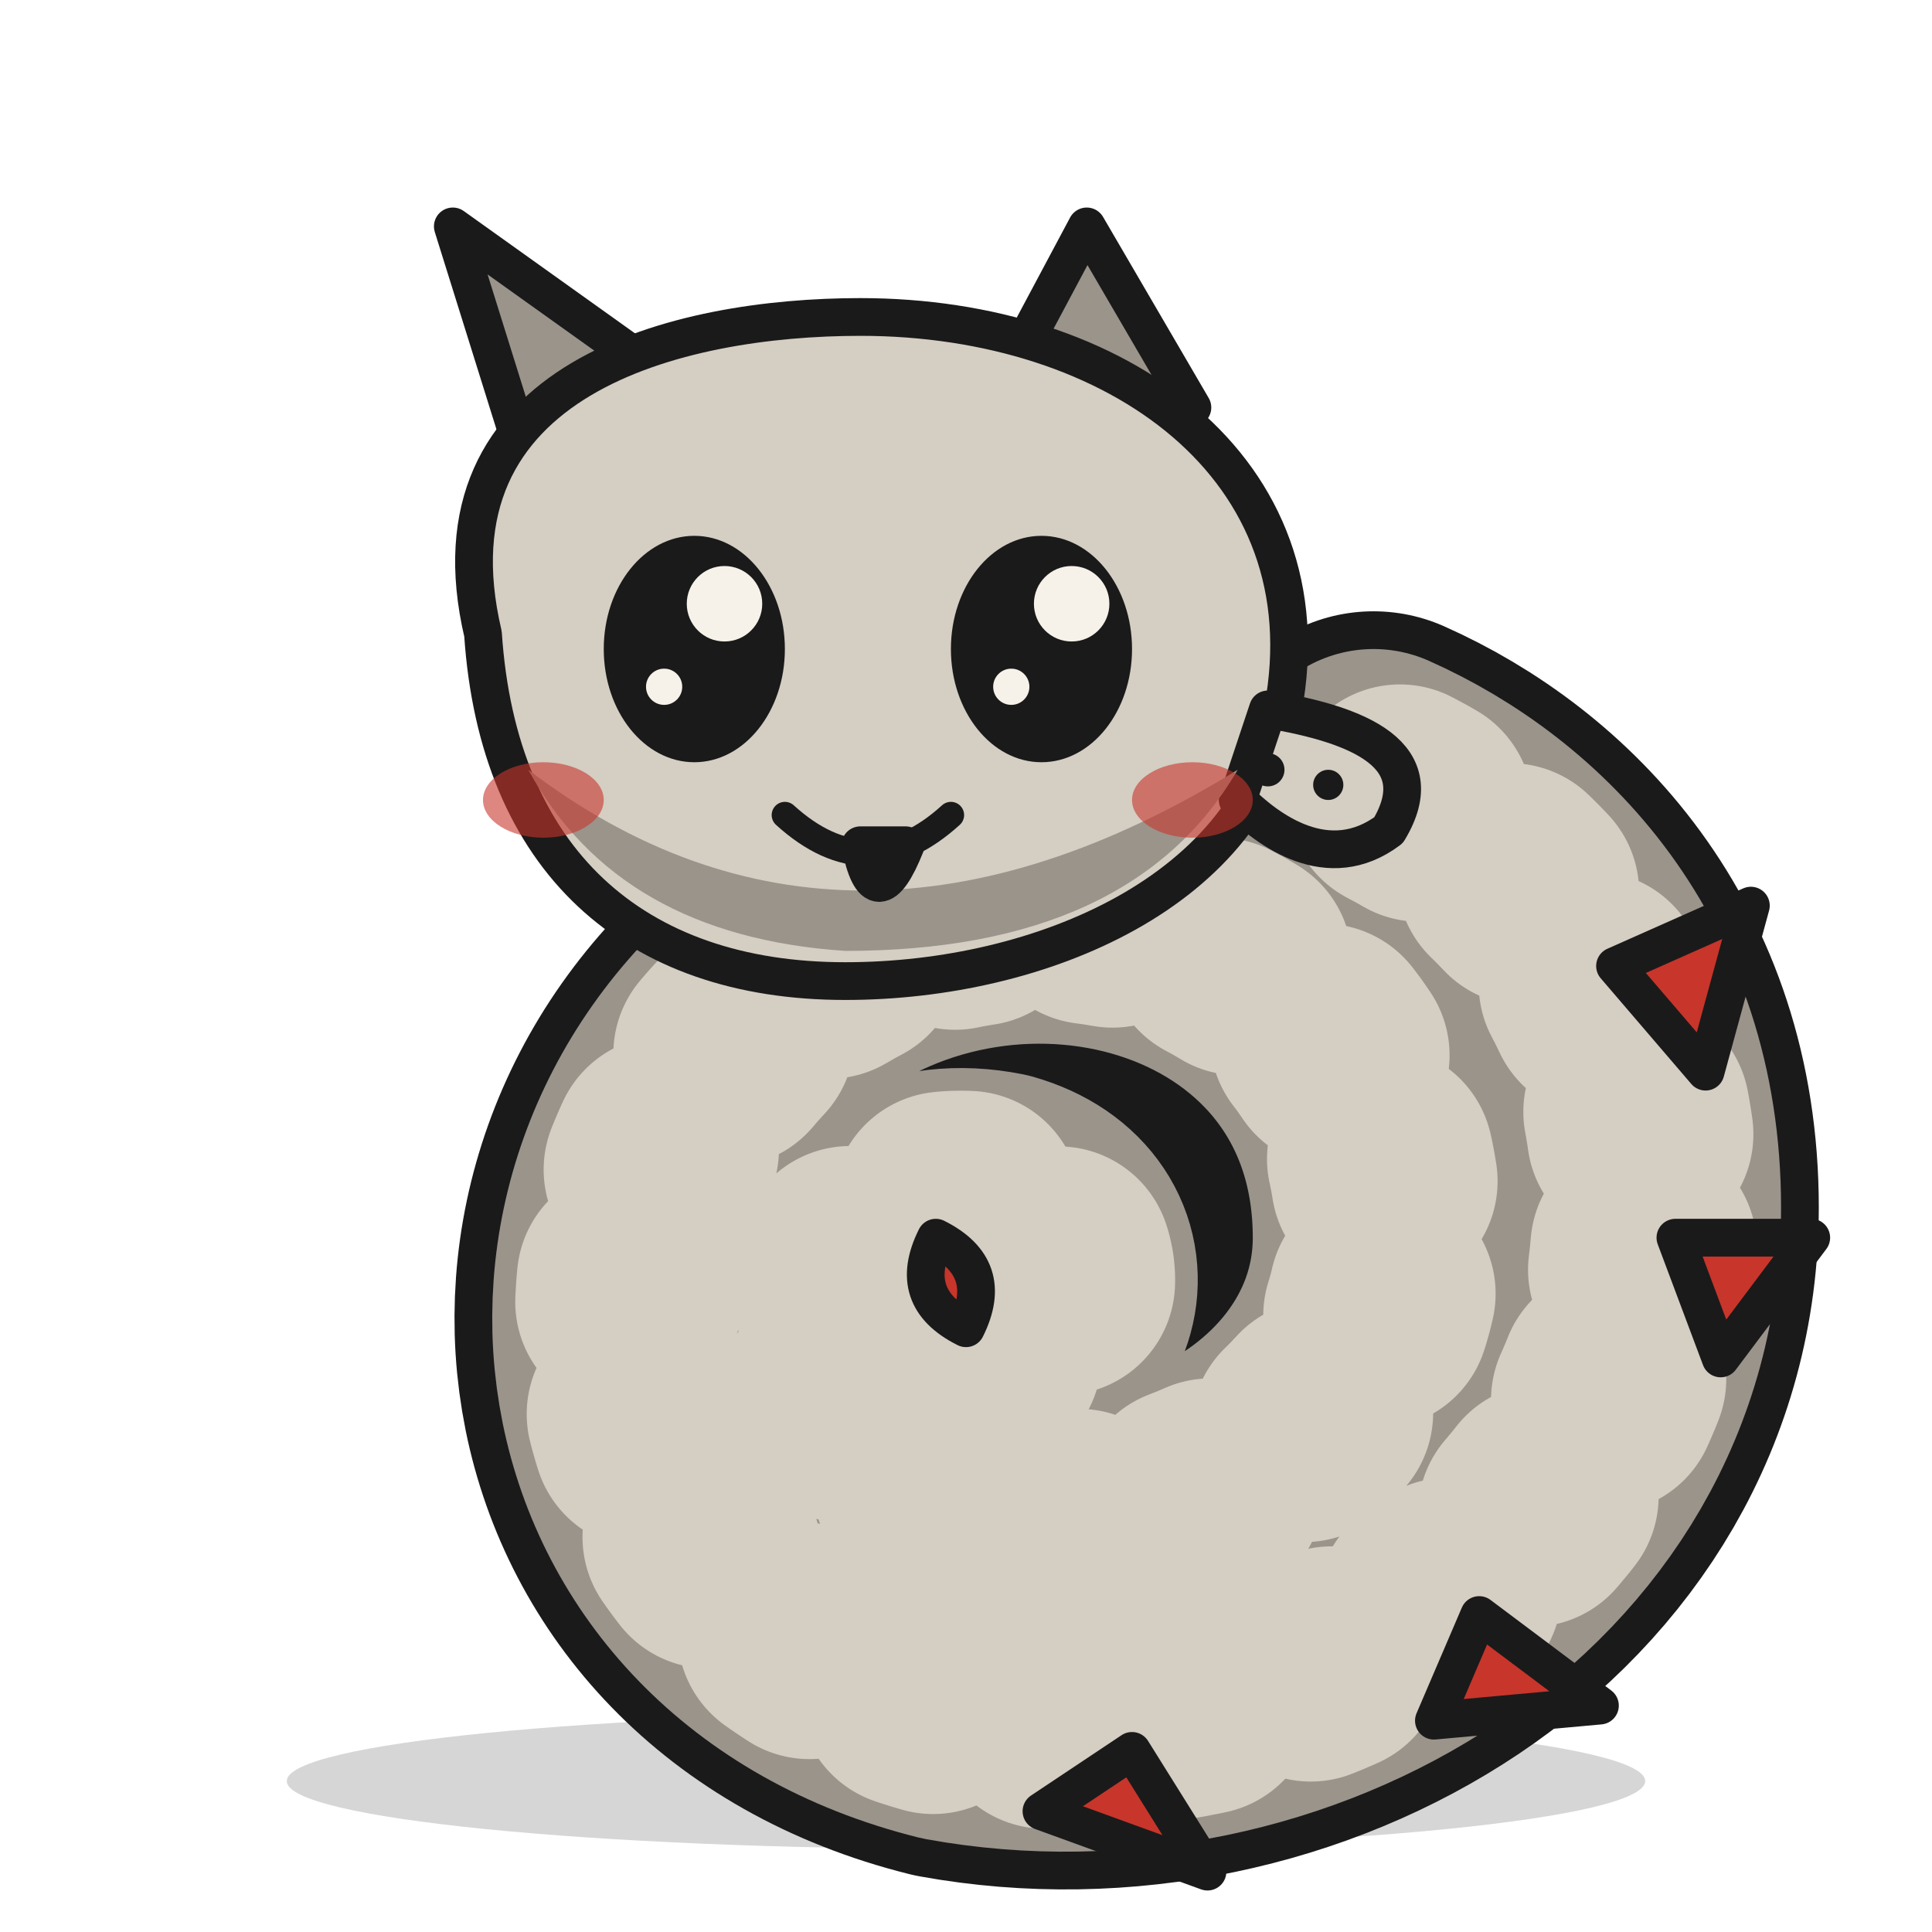
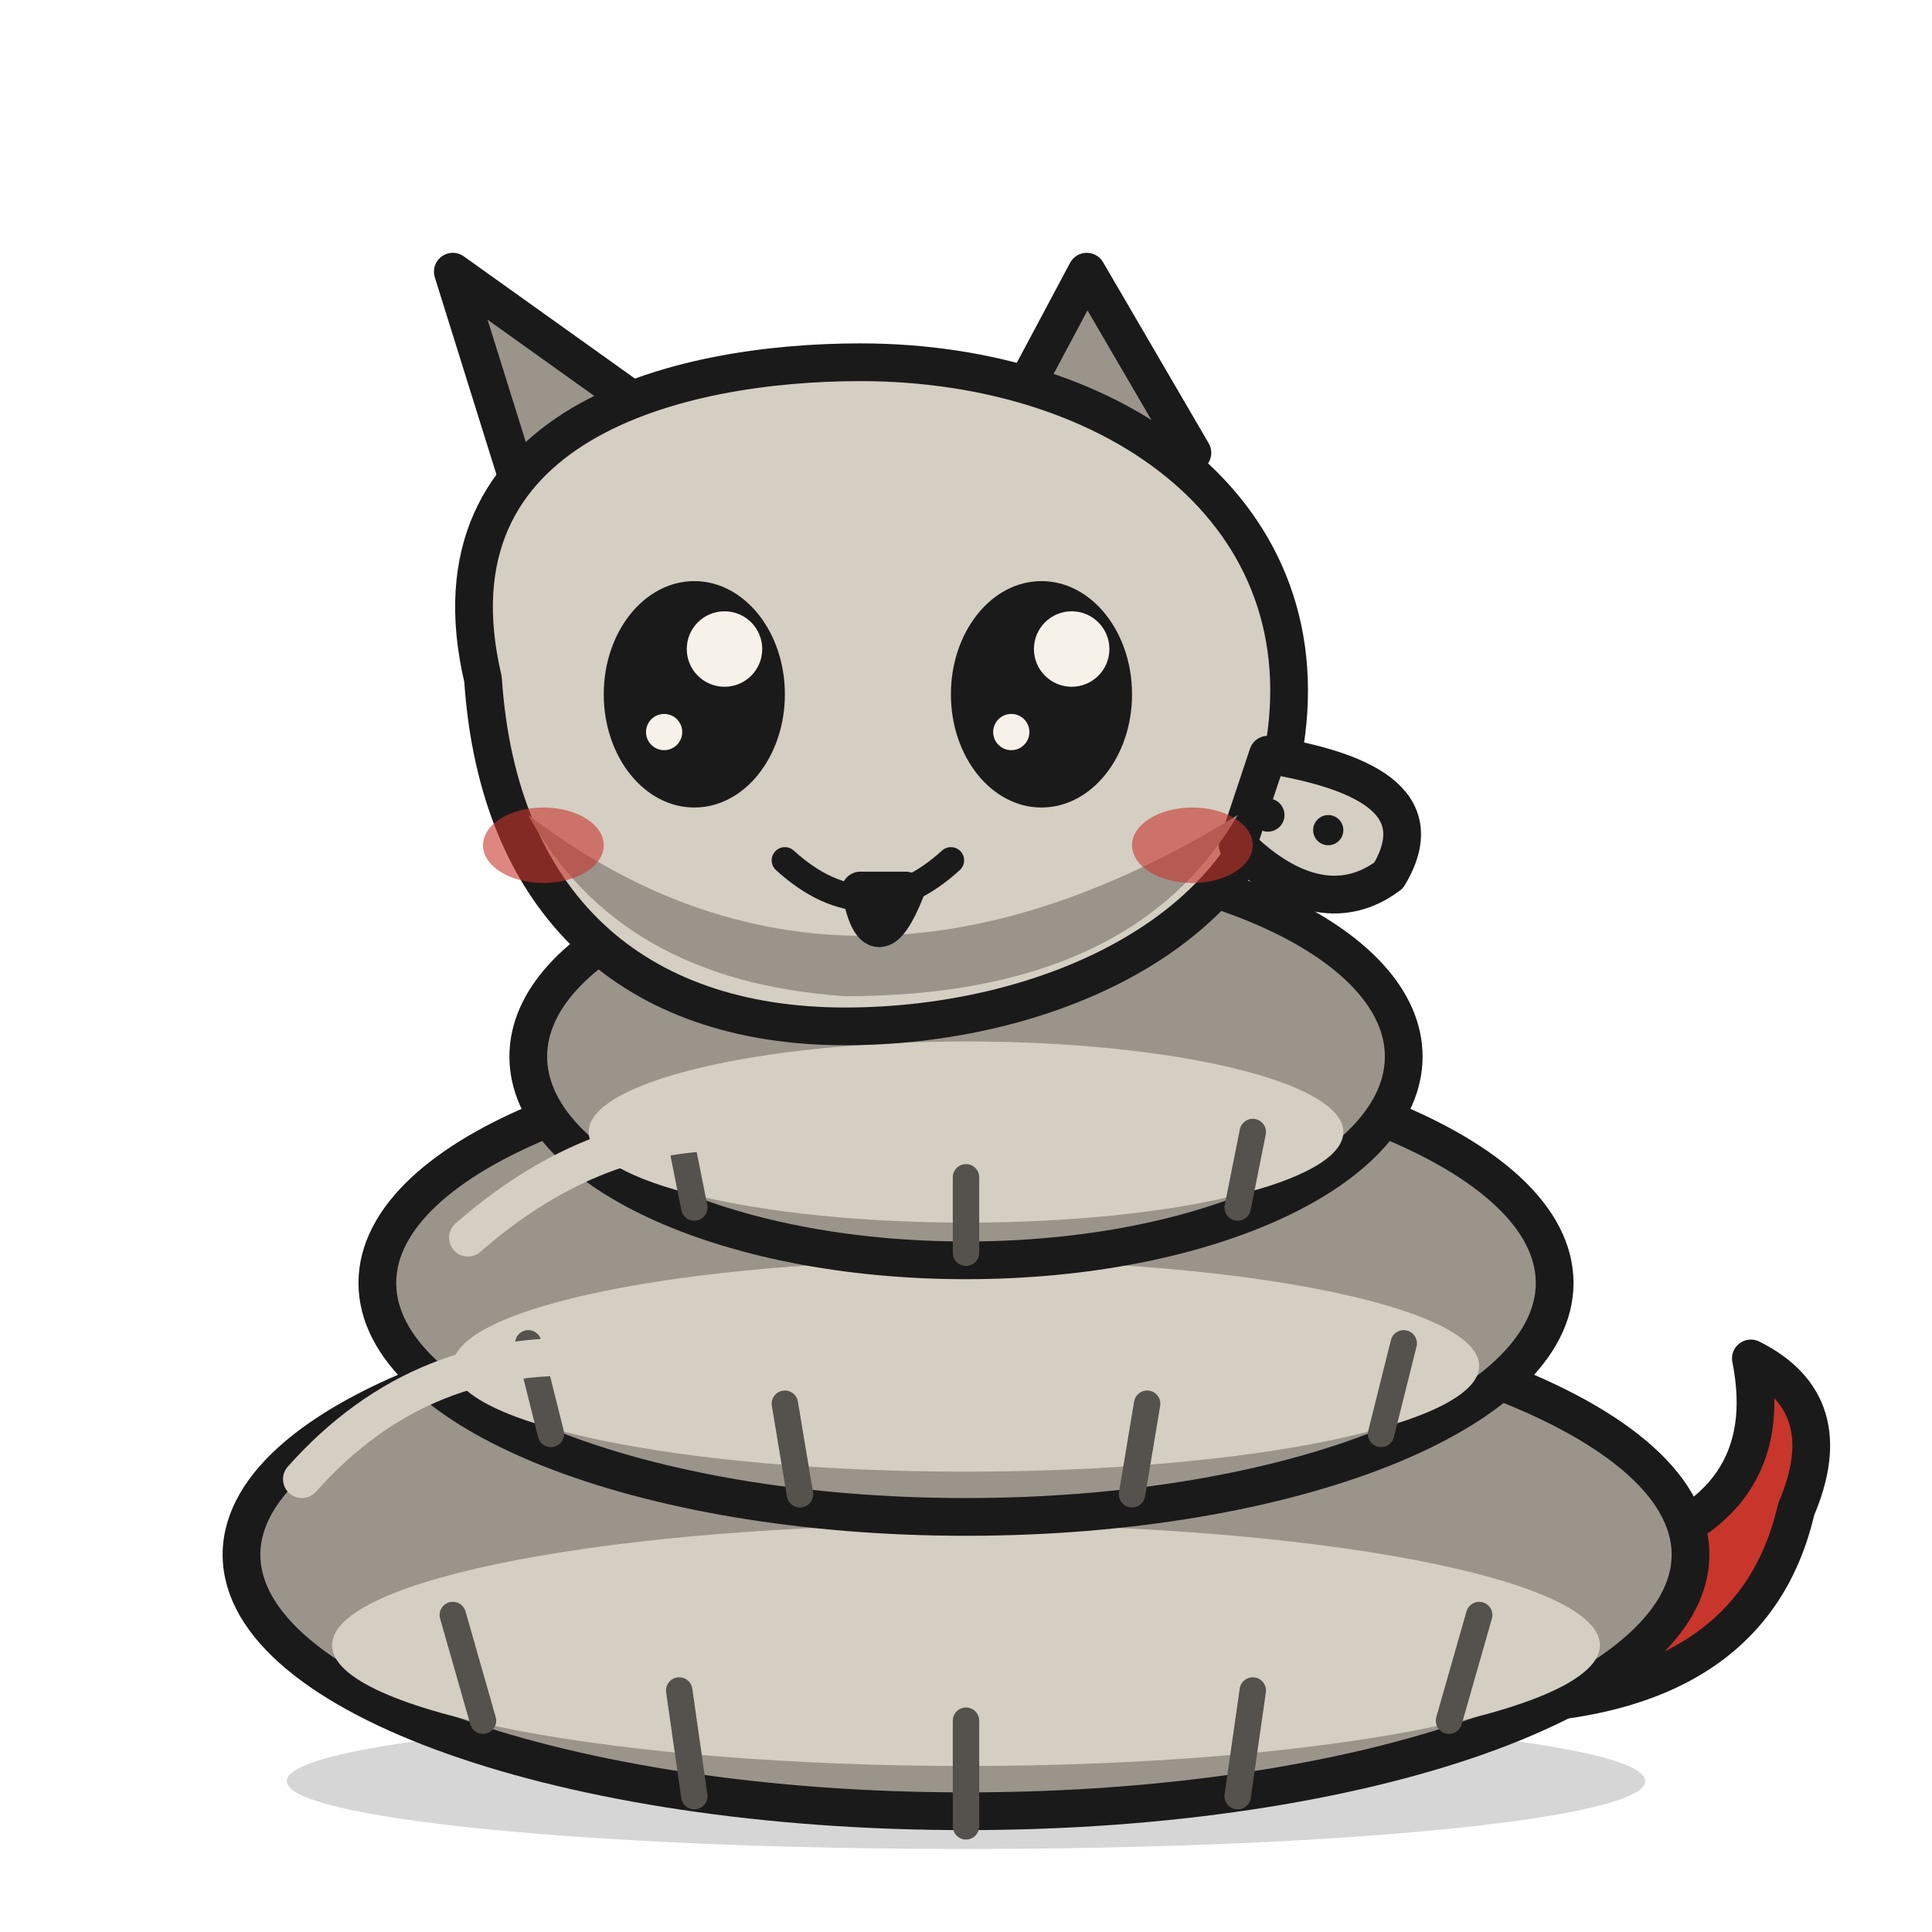
<svg xmlns="http://www.w3.org/2000/svg" viewBox="0 0 256 256">
  <style>.i{fill:#1b1a1a}.p{fill:#f6f2e9}.l{fill:#d4cec3}.m{fill:#9a948b}.d{fill:#55514c}.v{fill:#c8352b}.s{stroke:#1b1a1a;stroke-width:5;stroke-linejoin:round;stroke-linecap:round}.n{fill:none}.t{fill:none;stroke-linecap:round;stroke-linejoin:round}</style>
  <ellipse class="i" cx="128" cy="236" rx="90" ry="9" opacity=".18" />
-   <g class="t">
-     <path stroke="#1b1a1a" stroke-width="46" d="M128 180 C142 180 146 164 132 160 C112 156 102 178 116 192 C140 214 184 196 184 164 C184 122 134 108 104 132 C70 160 78 214 126 226 C170 234 218 206 218 160 C218 130 200 112 182 104" />
-     <path stroke="#9a948b" stroke-width="36" d="M128 180 C142 180 146 164 132 160 C112 156 102 178 116 192 C140 214 184 196 184 164 C184 122 134 108 104 132 C70 160 78 214 126 226 C170 234 218 206 218 160 C218 130 200 112 182 104" />
-     <path stroke="#d4cec3" stroke-width="30" stroke-dasharray="3 15" d="M128 180 C142 180 146 164 132 160 C112 156 102 178 116 192 C140 214 184 196 184 164 C184 122 134 108 104 132 C70 160 78 214 126 226 C170 234 218 206 218 160 C218 130 200 112 182 104" />
+   <path class="s v" d="M196 226 Q232 226 238 200 Q244 186 232 180 Q236 200 214 206Z" />
+   <ellipse class="s m" cx="128" cy="206" rx="96" ry="34" />
+   <ellipse class="l" cx="128" cy="218" rx="84" ry="16" />
+   <ellipse class="s m" cx="128" cy="170" rx="78" ry="31" />
+   <ellipse class="l" cx="128" cy="181" rx="68" ry="14" />
+   <ellipse class="s m" cx="128" cy="140" rx="58" ry="27" />
+   <ellipse class="l" cx="128" cy="150" rx="50" ry="12" />
+   <path class="n" stroke="#55514c" stroke-width="3.5" stroke-linecap="round" d="M60 214 l4 14 M90 224 l2 14 M128 228 v14 M166 224 l-2 14 M196 214 l-4 14 M70 178 l3 12 M104 186 l2 12 M152 186 l-2 12 M186 178 l-3 12 M90 150 l2 10 M128 156 v10 M166 150 l-2 10" />
+   <path class="n" stroke="#d4cec3" stroke-width="5" stroke-linecap="round" d="M40 196 Q56 178 80 180 M62 164 Q78 150 96 150" />
+   <g transform="translate(0 6)">
+     <path class="s m" d="M128 60 L144 30 L158 54Z" />
+     <path class="s m" d="M70 62 L60 30 L88 50Z" />
+     <path class="s l" d="M64 88 C56 54 90 46 114 46 C148 46 176 66 170 98 C166 122 138 134 112 134 C84 134 66 118 64 88Z" transform="translate(0 -4)" />
+     <path class="s l" d="M168 98 C180 100 190 104 184 114 C176 120 168 114 164 110Z" transform="translate(0 -4)" />
+     <path class="m" d="M70 106 Q112 138 164 106 Q150 130 112 130 Q82 128 70 106Z" transform="translate(0 -4)" />
+     <ellipse class="i" cx="92" cy="86" rx="12" ry="15" />
+     <ellipse class="i" cx="138" cy="86" rx="12" ry="15" />
+     <circle class="p" cx="96" cy="80" r="5" />
+     <circle class="p" cx="142" cy="80" r="5" />
+     <circle class="p" cx="88" cy="91" r="2.4" />
+     <circle class="p" cx="134" cy="91" r="2.4" />
+     <ellipse class="v" cx="72" cy="106" rx="8" ry="5" opacity=".6" />
+     <ellipse class="v" cx="158" cy="106" rx="8" ry="5" opacity=".6" />
+     <circle class="i" cx="168" cy="102" r="2.2" />
+     <circle class="i" cx="176" cy="104" r="2" />
+     <path class="n" stroke="#1b1a1a" stroke-width="3.5" stroke-linecap="round" d="M104 108 Q115 118 126 108" />
+     <path class="s v" d="M114 112 q2 10 6 0z" stroke-width="2.5" />
  </g>
-   <path class="s v" d="M128 176 q-8 -4 -4 -12 q8 4 4 12z" />
-   <path class="s v" d="M214 128 L232 120 L226 142Z M222 164 L240 164 L228 180Z M196 214 L212 226 L190 228Z M150 232 L160 248 L138 240Z" />
-   <path class="s m" d="M128 60 L144 30 L158 54Z" />
-   <path class="s m" d="M70 62 L60 30 L88 50Z" />
-   <path class="s l" d="M64 88 C56 54 90 46 114 46 C148 46 176 66 170 98 C166 122 138 134 112 134 C84 134 66 118 64 88Z" transform="translate(0 -4)" />
-   <path class="s l" d="M168 98 C180 100 190 104 184 114 C176 120 168 114 164 110Z" transform="translate(0 -4)" />
-   <path class="m" d="M70 106 Q112 138 164 106 Q150 130 112 130 Q82 128 70 106Z" transform="translate(0 -4)" />
-   <ellipse class="i" cx="92" cy="86" rx="12" ry="15" />
-   <ellipse class="i" cx="138" cy="86" rx="12" ry="15" />
-   <circle class="p" cx="96" cy="80" r="5" />
-   <circle class="p" cx="142" cy="80" r="5" />
-   <circle class="p" cx="88" cy="91" r="2.4" />
-   <circle class="p" cx="134" cy="91" r="2.4" />
-   <ellipse class="v" cx="72" cy="106" rx="8" ry="5" opacity=".6" />
-   <ellipse class="v" cx="158" cy="106" rx="8" ry="5" opacity=".6" />
-   <circle class="i" cx="168" cy="102" r="2.2" />
-   <circle class="i" cx="176" cy="104" r="2" />
-   <path class="n" stroke="#1b1a1a" stroke-width="3.5" stroke-linecap="round" d="M104 108 Q115 118 126 108" />
-   <path class="s v" d="M114 112 q2 10 6 0z" stroke-width="2.5" />
</svg>
